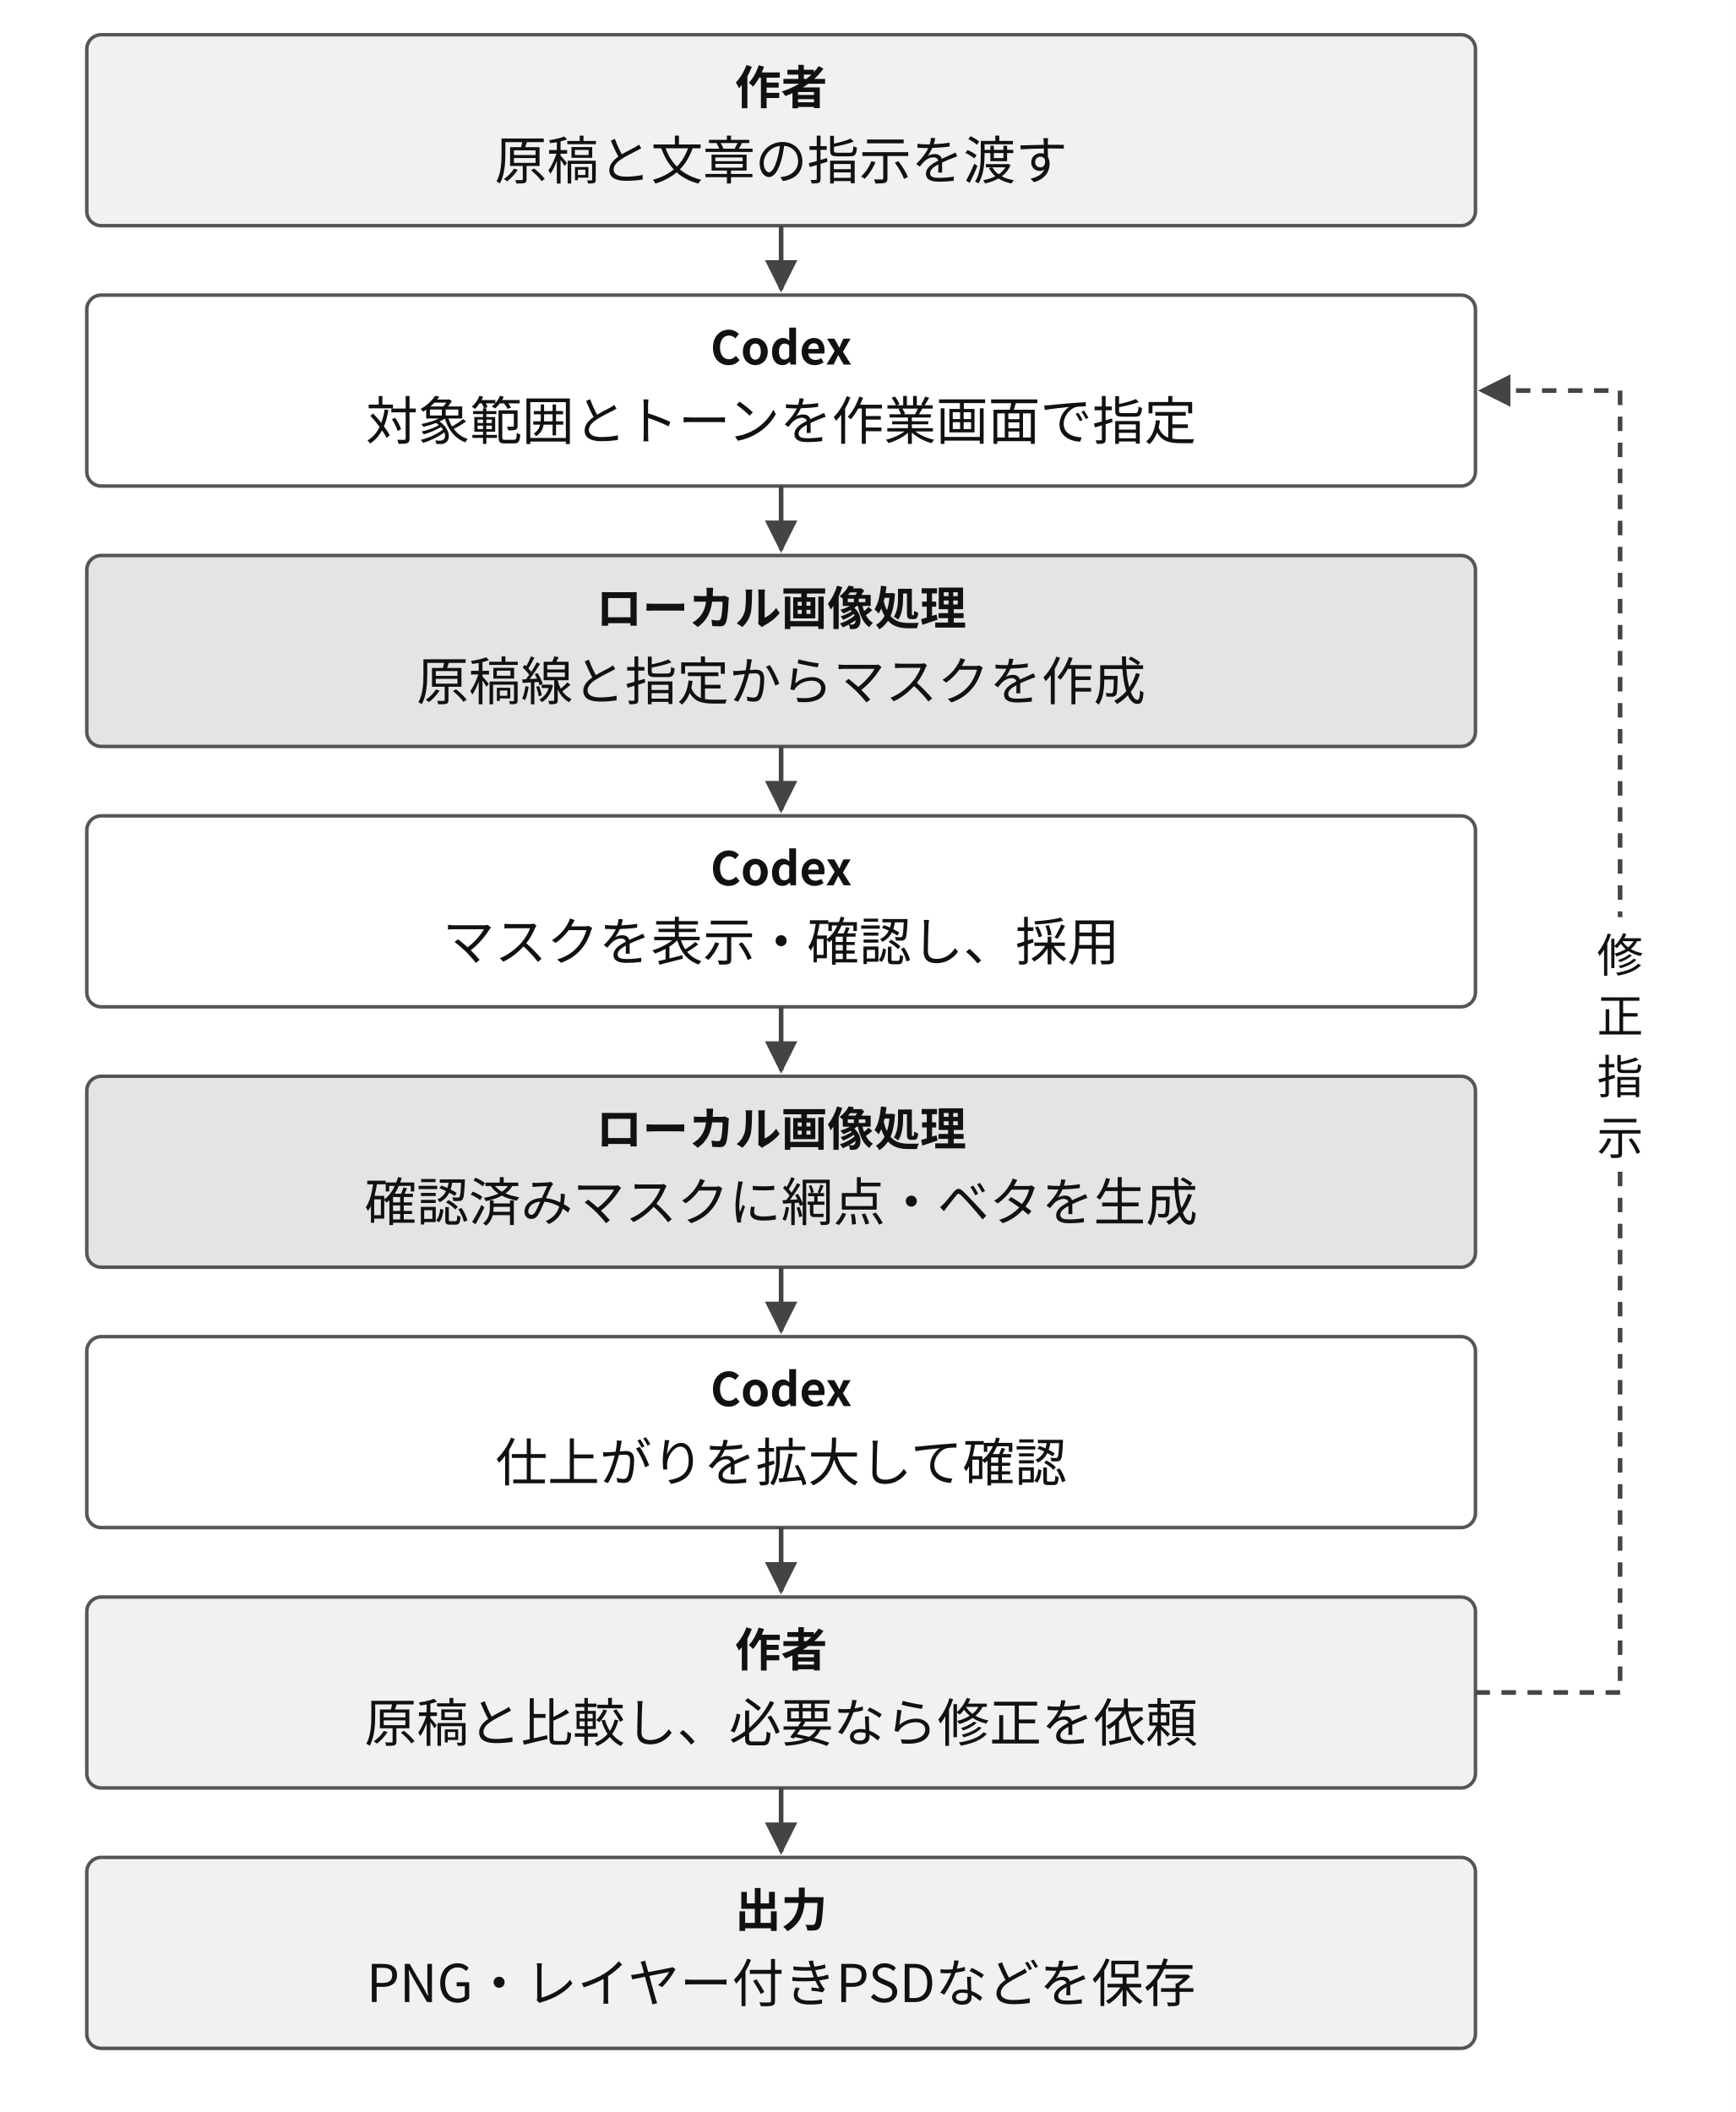
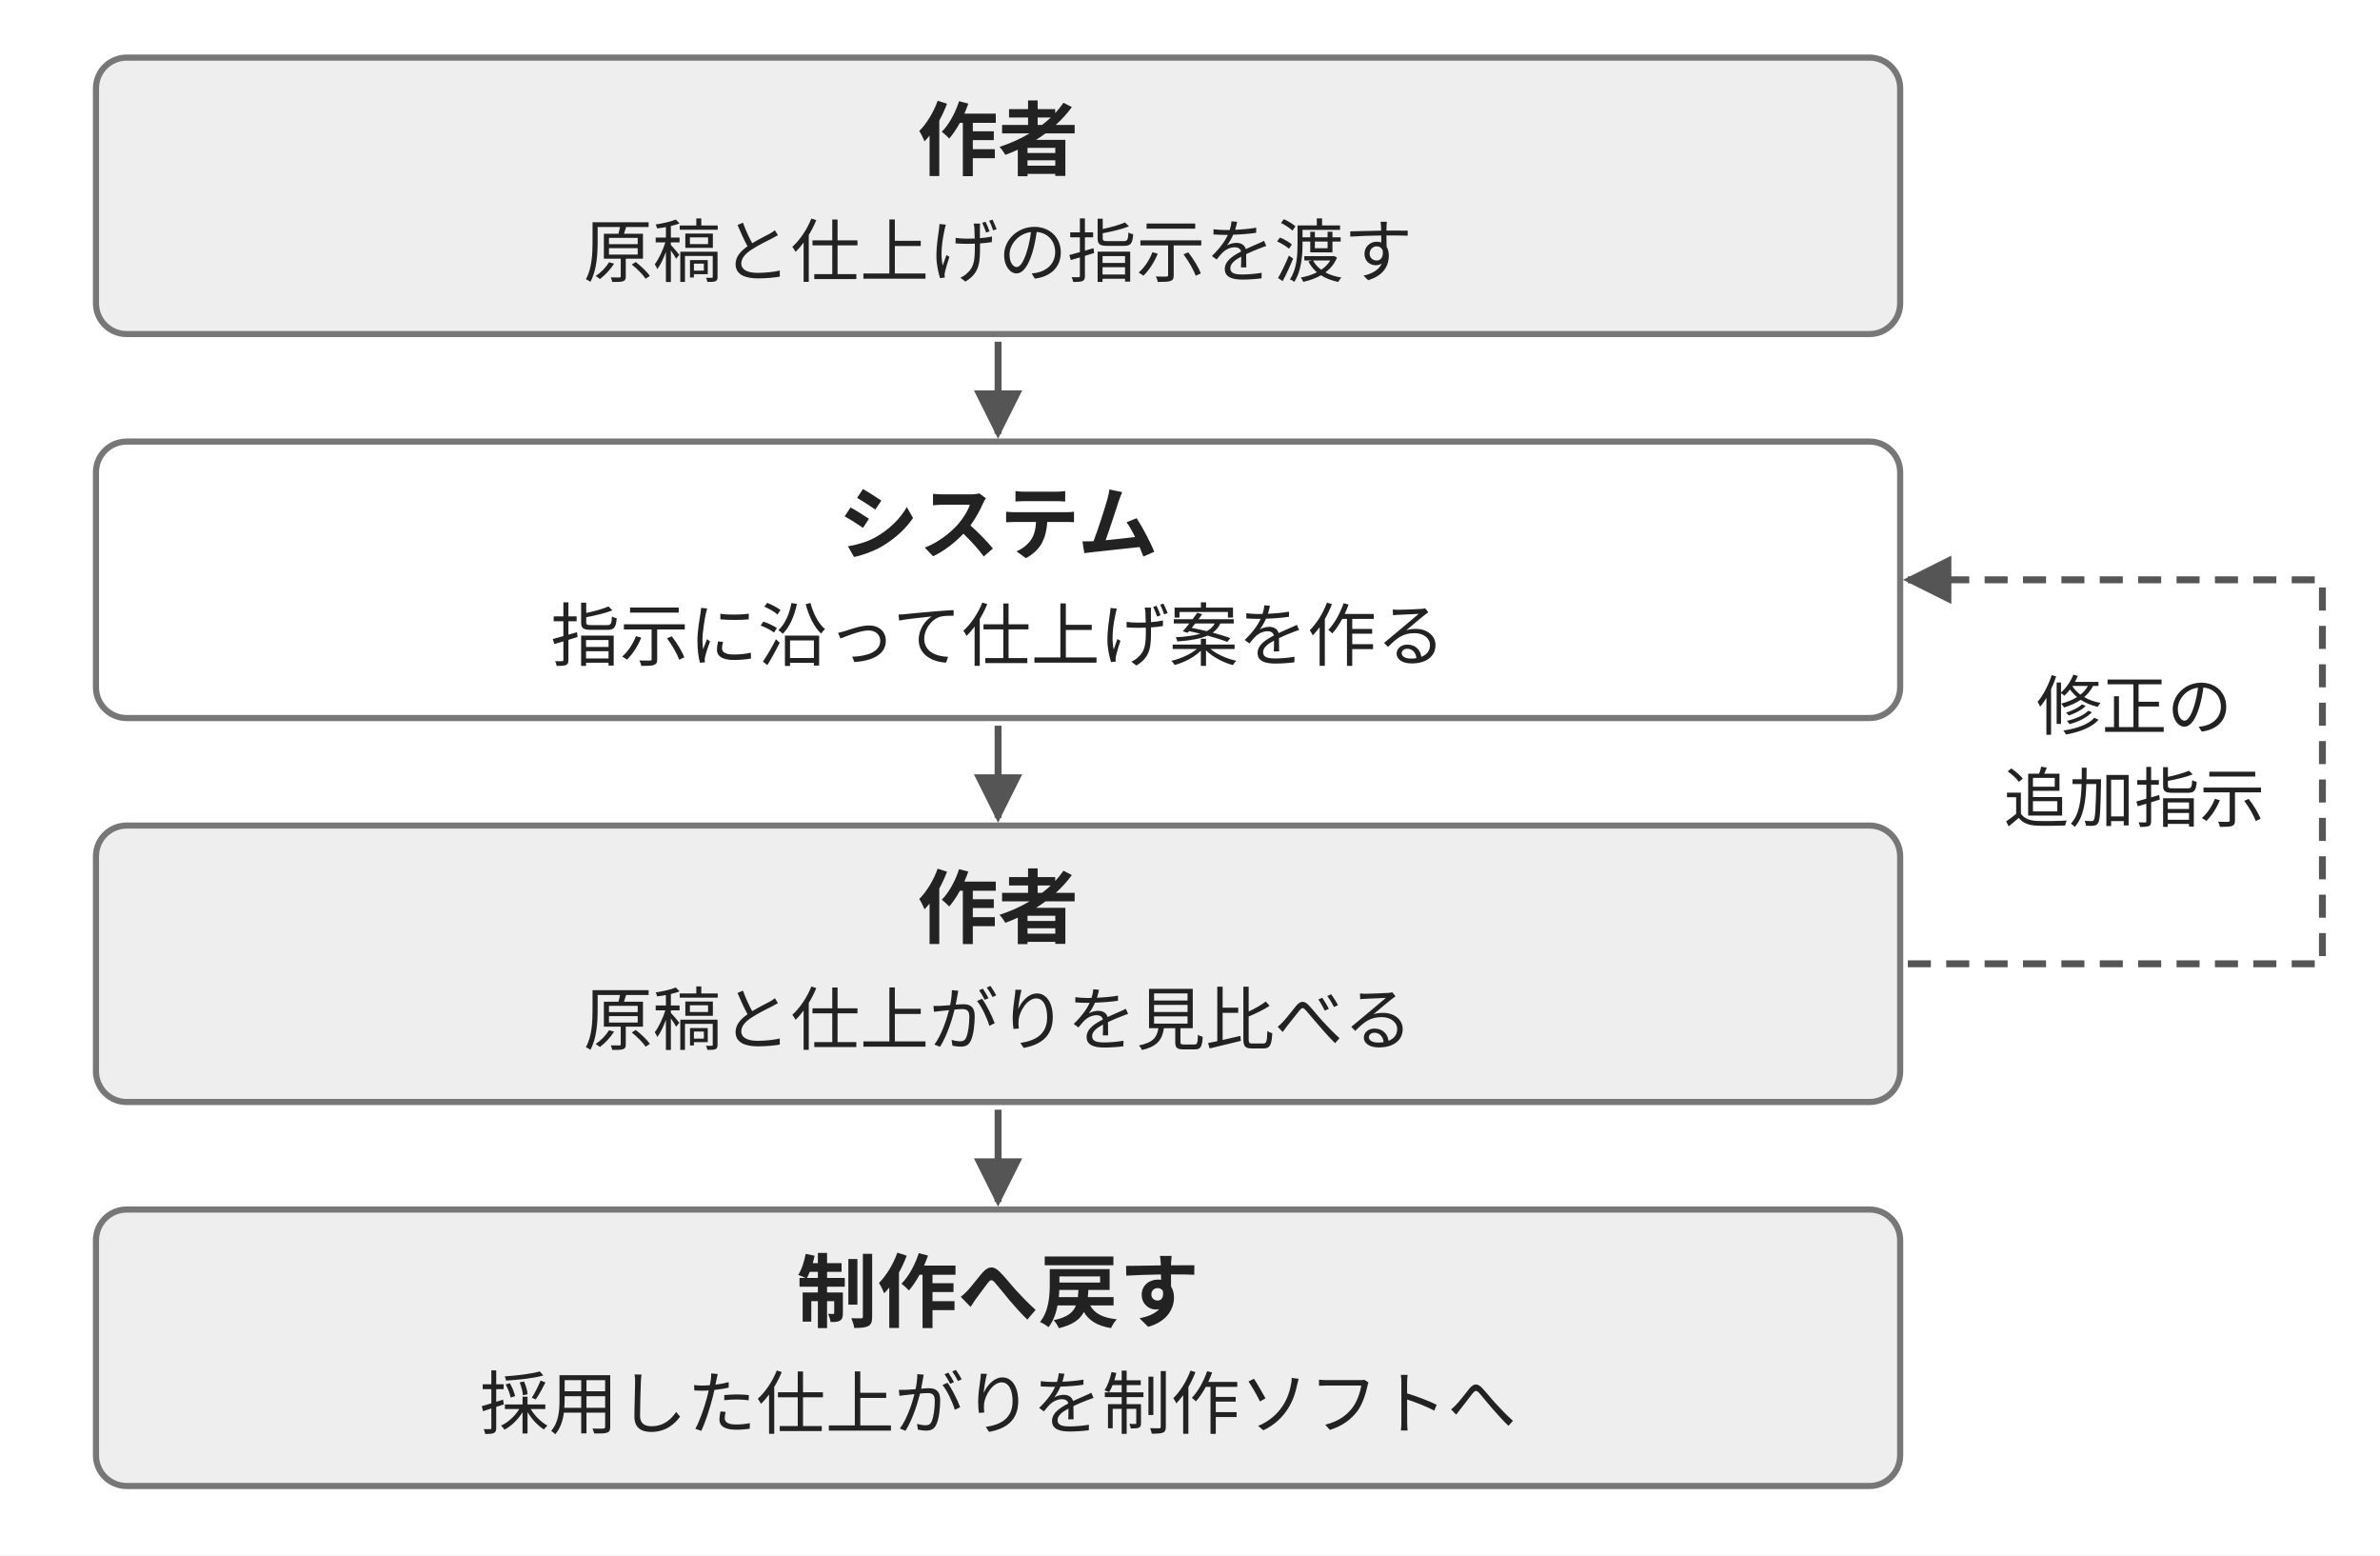
- <svg xmlns="http://www.w3.org/2000/svg" width="600" height="730" viewBox="0 0 600 730" role="img" aria-labelledby="title desc">
-   <style>text{font-family:"Noto Sans CJK JP",sans-serif;fill:#111;text-anchor:middle} .role{font-size:16px;font-weight:bold} .body{font-size:18px} .arrow{fill:none;stroke:#444;stroke-width:1.6;marker-end:url(#arrow)}</style>
+ <svg xmlns="http://www.w3.org/2000/svg" width="620" height="405" viewBox="0 0 620 405" role="img" aria-labelledby="title desc">
+   <style>text { font-family: "Noto Sans CJK JP", sans-serif; fill: #222; text-anchor: middle; } .label { font-size: 17px; } .role { font-size: 21px; font-weight: 700; } .body { font-size: 18px; } .arrow { fill: none; stroke: #555; stroke-width: 1.8; marker-end: url(#arrow); } .both { marker-start: url(#arrow); }</style>
  <defs>
    <marker id="arrow" viewBox="0 0 10 10" refX="9" refY="5" markerWidth="7" markerHeight="7" orient="auto-start-reverse">
-       <path d="M 0 0 L 10 5 L 0 10 z" fill="#444" />
+       <path d="M 0 0 L 10 5 L 0 10 z" fill="#555" />
    </marker>
  </defs>
-   <rect width="600" height="730" fill="white" />
-   <rect x="30" y="12" width="480" height="66" rx="5" fill="#f1f1f1" stroke="#555" stroke-width="1.2" />
-   <text x="270" y="36" class="role">作者</text>
-   <text x="270" y="62" class="body">原稿と文章の指示を渡す</text>
-   <path d="M 270 78 V 100" class="arrow" />
-   <rect x="30" y="102" width="480" height="66" rx="5" fill="#fff" stroke="#555" stroke-width="1.2" />
-   <text x="270" y="126" class="role">Codex</text>
-   <text x="270" y="152" class="body">対象範囲とトーンを作業画面で指定</text>
-   <path d="M 270 168 V 190" class="arrow" />
-   <rect x="30" y="192" width="480" height="66" rx="5" fill="#e4e4e4" stroke="#555" stroke-width="1.2" />
-   <text x="270" y="216" class="role">ローカル画像処理</text>
-   <text x="270" y="242" class="body">原稿線と指定からマスクを作成</text>
-   <path d="M 270 258 V 280" class="arrow" />
-   <rect x="30" y="282" width="480" height="66" rx="5" fill="#fff" stroke="#555" stroke-width="1.2" />
-   <text x="270" y="306" class="role">Codex</text>
-   <text x="270" y="332" class="body">マスクを表示・確認し、採用</text>
-   <path d="M 270 348 V 370" class="arrow" />
-   <rect x="30" y="372" width="480" height="66" rx="5" fill="#e4e4e4" stroke="#555" stroke-width="1.2" />
-   <text x="270" y="396" class="role">ローカル画像処理</text>
-   <text x="270" y="422" class="body">確認済みマスクに網点・ベタを生成</text>
-   <path d="M 270 438 V 460" class="arrow" />
-   <rect x="30" y="462" width="480" height="66" rx="5" fill="#fff" stroke="#555" stroke-width="1.2" />
-   <text x="270" y="486" class="role">Codex</text>
-   <text x="270" y="512" class="body">仕上がりを拡大して確認</text>
-   <path d="M 270 528 V 550" class="arrow" />
-   <rect x="30" y="552" width="480" height="66" rx="5" fill="#f1f1f1" stroke="#555" stroke-width="1.2" />
-   <text x="270" y="576" class="role">作者</text>
-   <text x="270" y="602" class="body">原稿と比較し、必要なら修正を依頼</text>
-   <path d="M 270 618 V 640" class="arrow" />
-   <rect x="30" y="642" width="480" height="66" rx="5" fill="#f1f1f1" stroke="#555" stroke-width="1.2" />
-   <text x="270" y="666" class="role">出力</text>
-   <text x="270" y="692" class="body">PNG・レイヤー付きPSDなどを保存</text>
-   <path d="M 510 585 H 560 V 135 H 512" class="arrow" stroke-dasharray="5 4" />
-   <rect x="542" y="317" width="36" height="86" fill="white" />
-   <text x="560" y="336" font-size="16">修</text>
-   <text x="560" y="357" font-size="16">正</text>
-   <text x="560" y="378" font-size="16">指</text>
-   <text x="560" y="399" font-size="16">示</text>
+   <rect width="620" height="405" fill="white" />
+   <rect x="25" y="15" width="470" height="72" rx="8" fill="#eee" stroke="#777" stroke-width="1.6" />
+   <text x="260.0" y="44" class="role">作者</text>
+   <text x="260.0" y="72" class="body">原稿と仕上げの指示を渡す</text>
+   <path d="M 260 89 V 113" class="arrow" />
+   <rect x="25" y="115" width="470" height="72" rx="8" fill="white" stroke="#777" stroke-width="1.6" />
+   <text x="260.0" y="144" class="role">システム</text>
+   <text x="260.0" y="172" class="body">指示に沿って仕上げ案を作る</text>
+   <path d="M 260 189 V 213" class="arrow" />
+   <rect x="25" y="215" width="470" height="72" rx="8" fill="#eee" stroke="#777" stroke-width="1.6" />
+   <text x="260.0" y="244" class="role">作者</text>
+   <text x="260.0" y="272" class="body">原稿と仕上がりを見比べる</text>
+   <path d="M 260 289 V 313" class="arrow" />
+   <rect x="25" y="315" width="470" height="72" rx="8" fill="#eee" stroke="#777" stroke-width="1.6" />
+   <text x="260.0" y="344" class="role">制作へ戻す</text>
+   <text x="260.0" y="372" class="body">採用した仕上がりを制作ソフトへ</text>
+   <path d="M 497 251 H 605 V 151 H 497" class="arrow" stroke-dasharray="6 4" />
+   <text x="556" y="190" class="label">修正の</text>
+   <text x="556" y="214" class="label">追加指示</text>
</svg>
